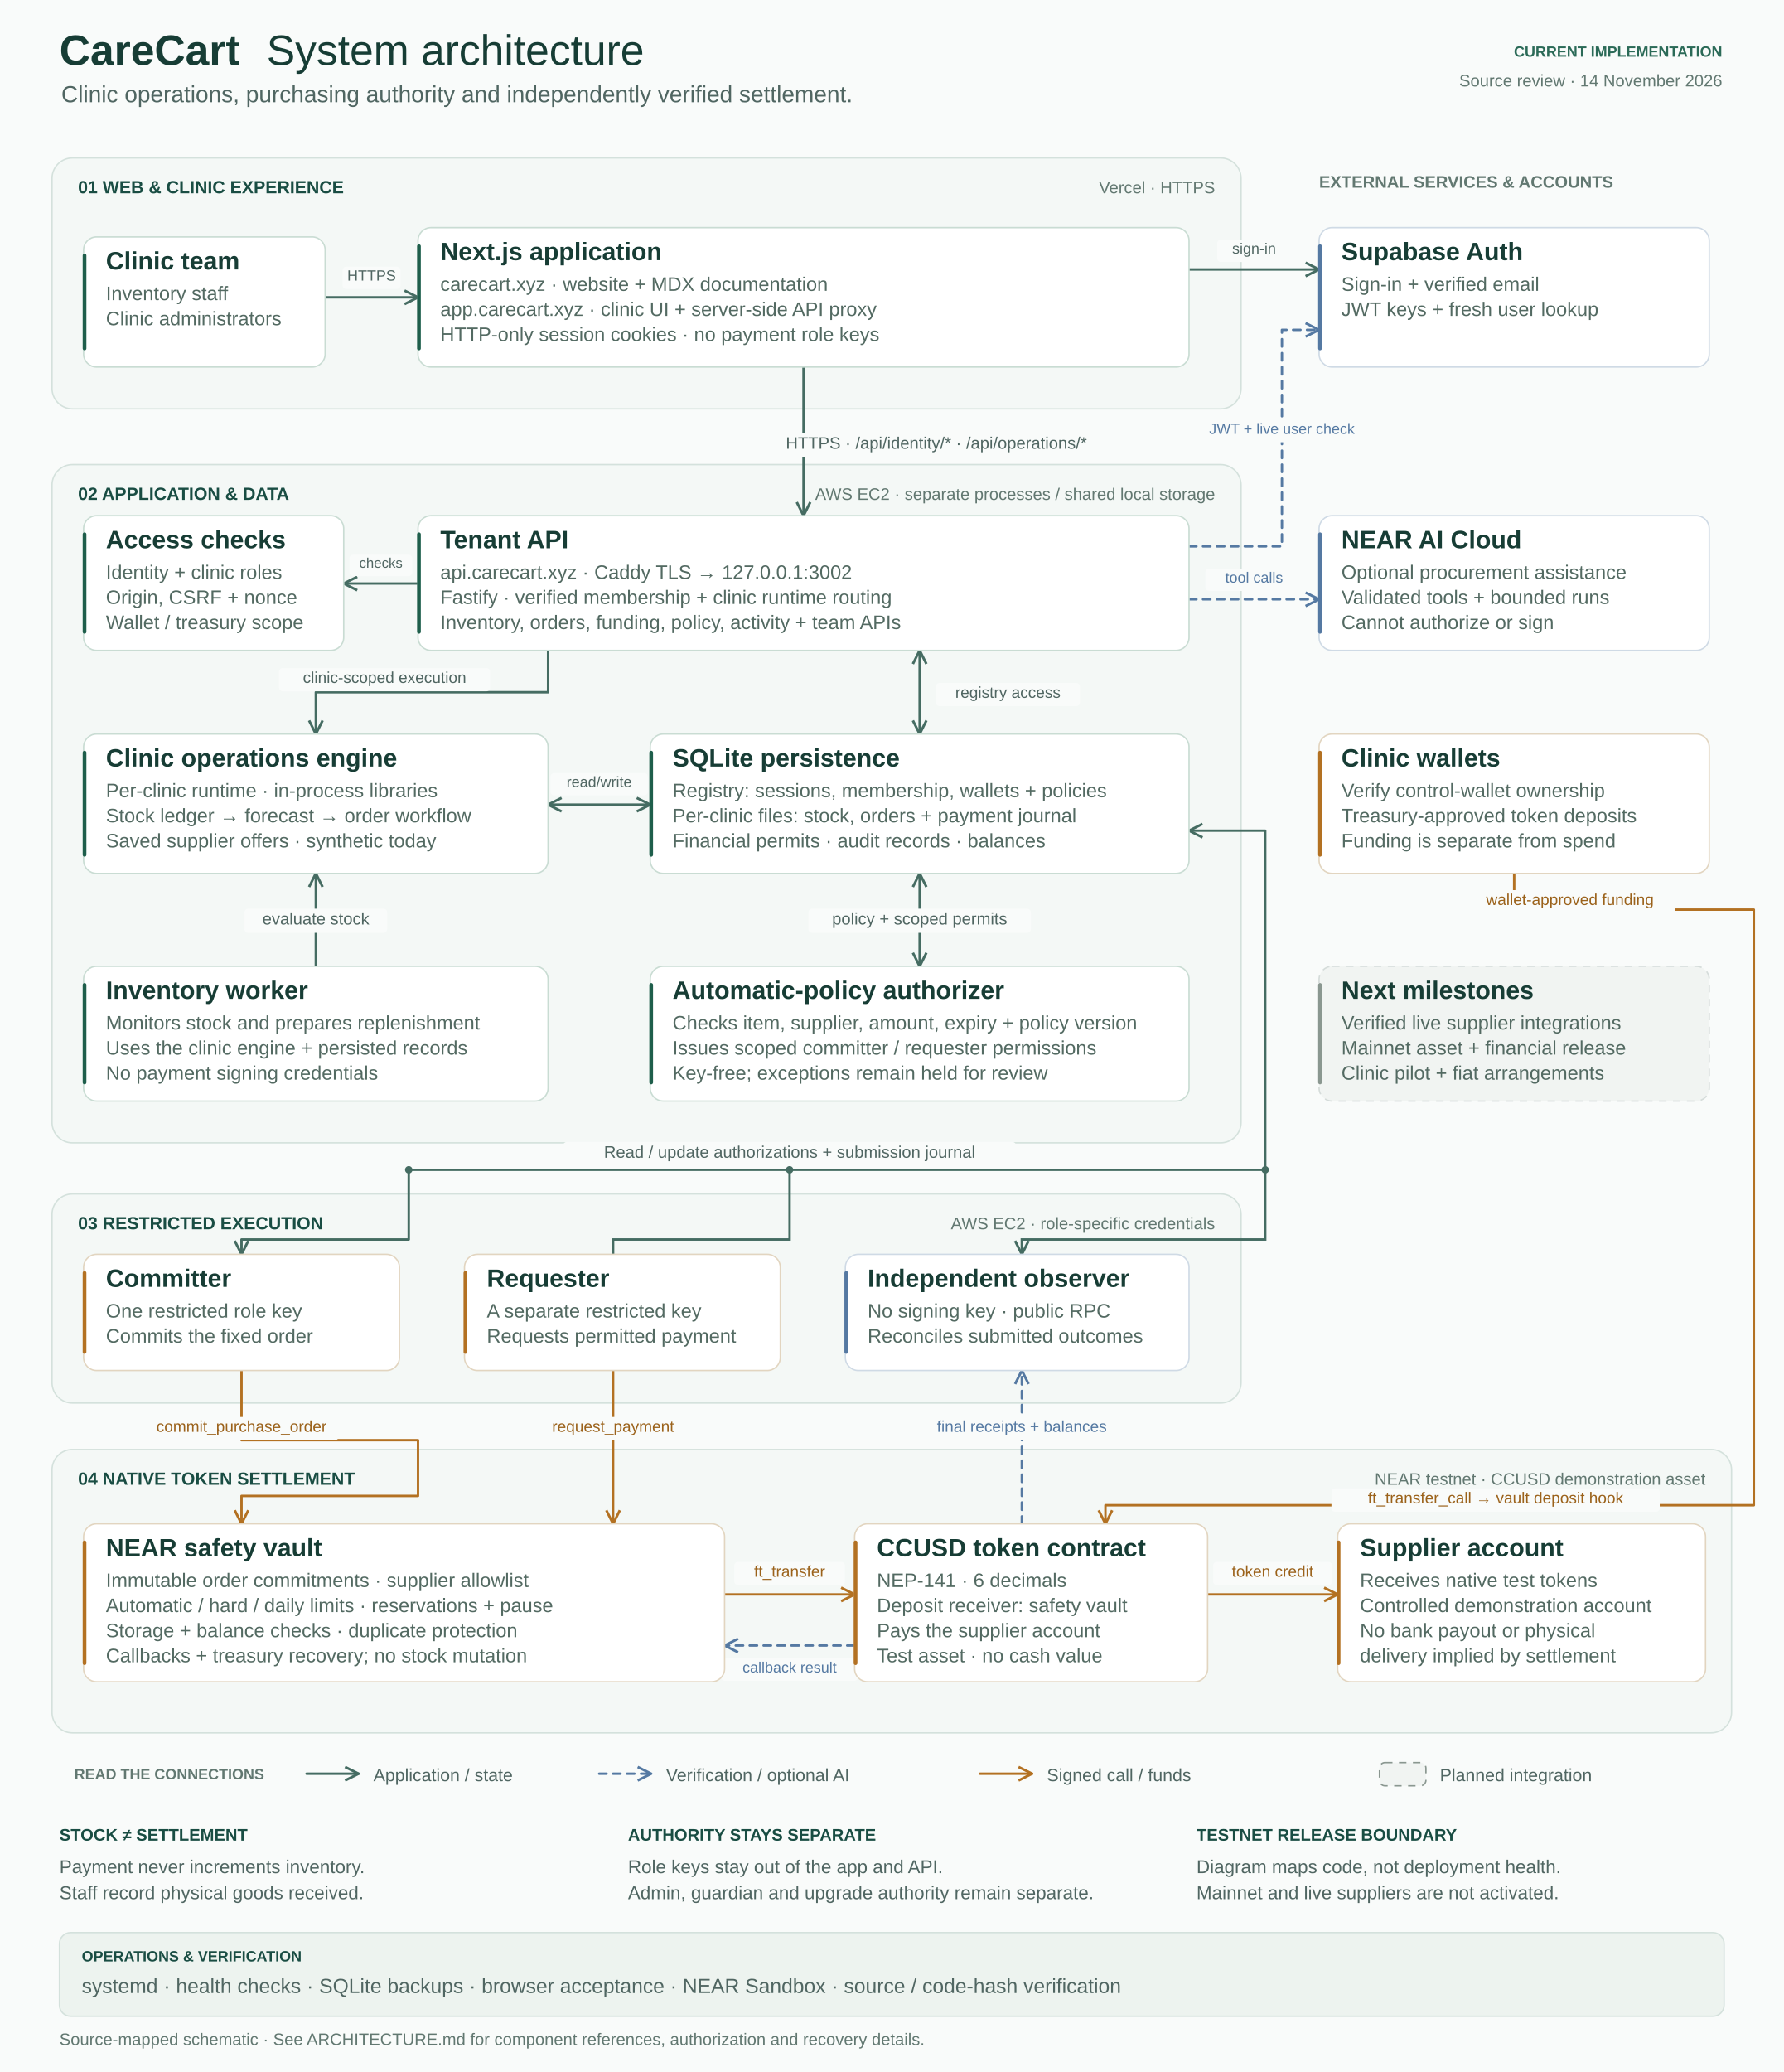
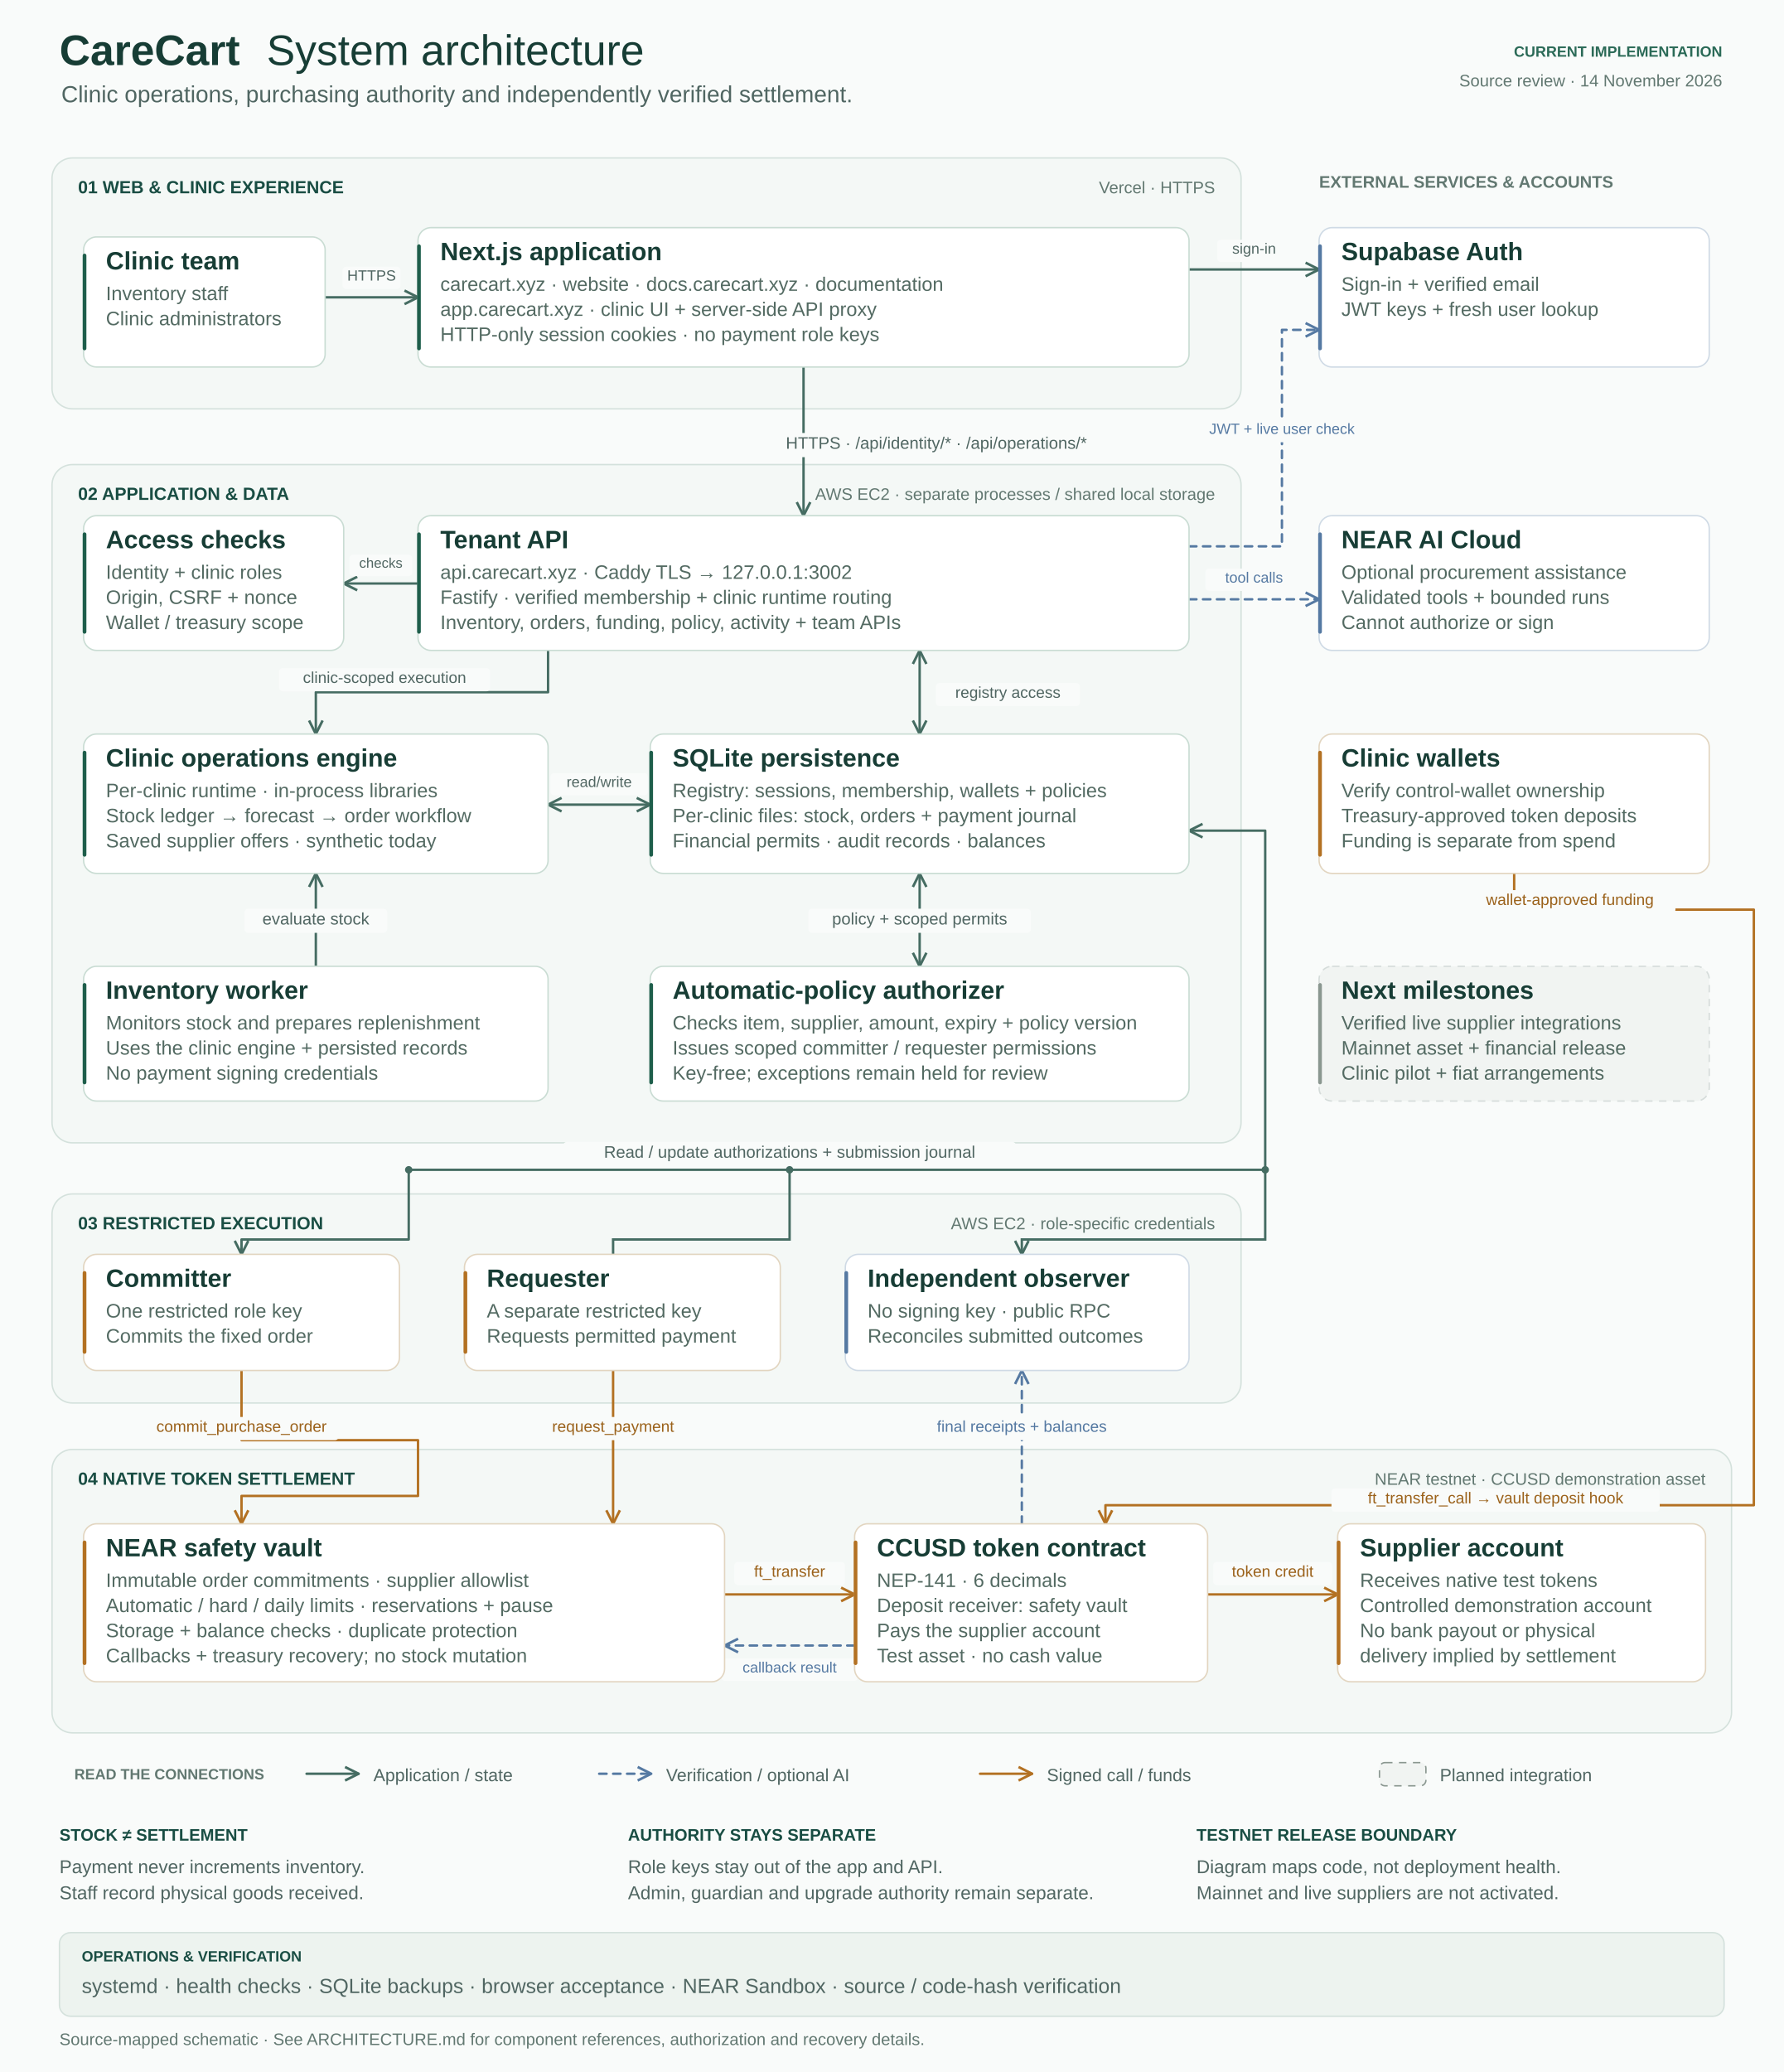
<svg xmlns="http://www.w3.org/2000/svg" width="1920" height="2230" viewBox="0 0 1920 2230" role="img" aria-labelledby="title description">
  <defs>
    <marker id="arrow" viewBox="0 0 10 10" refX="9" refY="5" markerWidth="7" markerHeight="7" orient="auto">
      <path d="M 1 1 L 9 5 L 1 9" fill="none" stroke="#456C62" stroke-width="1.5" stroke-linejoin="round" />
    </marker>
    <marker id="money" viewBox="0 0 10 10" refX="9" refY="5" markerWidth="7" markerHeight="7" orient="auto">
      <path d="M 1 1 L 9 5 L 1 9" fill="none" stroke="#B37122" stroke-width="1.5" stroke-linejoin="round" />
    </marker>
    <marker id="observe" viewBox="0 0 10 10" refX="9" refY="5" markerWidth="7" markerHeight="7" orient="auto">
      <path d="M 1 1 L 9 5 L 1 9" fill="none" stroke="#5579A2" stroke-width="1.5" stroke-linejoin="round" />
    </marker>
    <marker id="back" viewBox="0 0 10 10" refX="9" refY="5" markerWidth="7" markerHeight="7" orient="auto-start-reverse">
      <path d="M 1 1 L 9 5 L 1 9" fill="none" stroke="#456C62" stroke-width="1.5" stroke-linejoin="round" />
    </marker>
  </defs>
  <g font-family="Arial, Helvetica, sans-serif">
    <rect x="0" y="0" width="1920" height="2230" rx="0" fill="#F9FBFA" stroke="#F9FBFA" stroke-width="1.5" />
    <text x="64" y="70" font-size="46" font-weight="700" fill="#173D35" text-anchor="start">CareCart</text>
    <text x="287" y="70" font-size="46" font-weight="400" fill="#173D35" text-anchor="start">System architecture</text>
    <text x="66" y="110" font-size="25" font-weight="400" fill="#506662" text-anchor="start">Clinic operations, purchasing authority and independently verified settlement.</text>
    <text x="1854" y="61" font-size="16" font-weight="700" fill="#2B6A57" text-anchor="end">CURRENT IMPLEMENTATION</text>
    <text x="1854" y="93" font-size="18" font-weight="400" fill="#627871" text-anchor="end">Source review · 14 November 2026</text>
    <rect x="56" y="170" width="1280" height="270" rx="22" fill="#F4F8F6" stroke="#D4E1DC" stroke-width="1.5" />
    <text x="84" y="208" font-size="19" font-weight="700" fill="#194D43" text-anchor="start">01  WEB &amp; CLINIC EXPERIENCE</text>
    <text x="1308" y="208" font-size="18" font-weight="400" fill="#627871" text-anchor="end">Vercel · HTTPS</text>
    <rect x="56" y="500" width="1280" height="730" rx="22" fill="#F4F8F6" stroke="#D4E1DC" stroke-width="1.5" />
    <text x="84" y="538" font-size="19" font-weight="700" fill="#194D43" text-anchor="start">02  APPLICATION &amp; DATA</text>
    <text x="1308" y="538" font-size="18" font-weight="400" fill="#627871" text-anchor="end">AWS EC2 · separate processes / shared local storage</text>
    <rect x="56" y="1285" width="1280" height="225" rx="22" fill="#F4F8F6" stroke="#D4E1DC" stroke-width="1.5" />
    <text x="84" y="1323" font-size="19" font-weight="700" fill="#194D43" text-anchor="start">03  RESTRICTED EXECUTION</text>
    <text x="1308" y="1323" font-size="18" font-weight="400" fill="#627871" text-anchor="end">AWS EC2 · role-specific credentials</text>
    <rect x="56" y="1560" width="1808" height="305" rx="22" fill="#F4F8F6" stroke="#D4E1DC" stroke-width="1.5" />
    <text x="84" y="1598" font-size="19" font-weight="700" fill="#194D43" text-anchor="start">04  NATIVE TOKEN SETTLEMENT</text>
    <text x="1836" y="1598" font-size="18" font-weight="400" fill="#627871" text-anchor="end">NEAR testnet · CCUSD demonstration asset</text>
    <text x="1420" y="202" font-size="18" font-weight="700" fill="#627871" text-anchor="start">EXTERNAL SERVICES &amp; ACCOUNTS</text>
    <path d="M350 320 H450" fill="none" stroke="#456C62" stroke-width="2.6" stroke-linecap="round" stroke-linejoin="round" marker-end="url(#arrow)" />
    <rect x="368.8" y="287" width="62.4" height="24" rx="4" fill="#F9FBFA" />
    <text x="400" y="302" font-size="16" font-weight="500" fill="#506662" text-anchor="middle">HTTPS</text>
    <path d="M1280 290 H1420" fill="none" stroke="#456C62" stroke-width="2.6" stroke-linecap="round" stroke-linejoin="round" marker-end="url(#arrow)" />
    <rect x="1310.32" y="258" width="79.36" height="24" rx="4" fill="#F9FBFA" />
    <text x="1350" y="273" font-size="16" font-weight="500" fill="#506662" text-anchor="middle">sign-in</text>
    <path d="M865 395 V555" fill="none" stroke="#456C62" stroke-width="2.6" stroke-linecap="round" stroke-linejoin="round" marker-end="url(#arrow)" />
    <rect x="792.89" y="466" width="430.22" height="26" rx="4" fill="#F9FBFA" />
    <text x="1008" y="483" font-size="18" font-weight="500" fill="#506662" text-anchor="middle">HTTPS · /api/identity/* · /api/operations/*</text>
    <path d="M450 628 H370" fill="none" stroke="#456C62" stroke-width="2.6" stroke-linecap="round" stroke-linejoin="round" marker-end="url(#arrow)" />
    <rect x="376.15" y="597" width="67.7" height="23" rx="4" fill="#F9FBFA" />
    <text x="410" y="611" font-size="15" font-weight="500" fill="#506662" text-anchor="middle">checks</text>
    <path d="M1280 588 H1380 V355 H1420" fill="none" stroke="#5579A2" stroke-width="2.6" stroke-linecap="round" stroke-linejoin="round" marker-end="url(#observe)" stroke-dasharray="8 7" />
    <rect x="1280.96" y="452" width="198.08" height="24" rx="4" fill="#F9FBFA" />
    <text x="1380" y="467" font-size="16" font-weight="500" fill="#5579A2" text-anchor="middle">JWT + live user check</text>
    <path d="M1280 645 H1420" fill="none" stroke="#5579A2" stroke-width="2.6" stroke-linecap="round" stroke-linejoin="round" marker-end="url(#observe)" stroke-dasharray="8 7" />
    <rect x="1297.6" y="612" width="104.8" height="24" rx="4" fill="#F9FBFA" />
    <text x="1350" y="627" font-size="16" font-weight="500" fill="#5579A2" text-anchor="middle">tool calls</text>
    <path d="M590 700 V745 H340 V790" fill="none" stroke="#456C62" stroke-width="2.6" stroke-linecap="round" stroke-linejoin="round" marker-end="url(#arrow)" />
    <rect x="300.385" y="719" width="227.23" height="25" rx="4" fill="#F9FBFA" />
    <text x="414" y="735" font-size="17" font-weight="500" fill="#506662" text-anchor="middle">clinic-scoped execution</text>
    <path d="M990 700 V790" fill="none" stroke="#456C62" stroke-width="2.6" stroke-linecap="round" stroke-linejoin="round" marker-end="url(#arrow)" marker-start="url(#back)" />
    <rect x="1007.425" y="735" width="155.15" height="25" rx="4" fill="#F9FBFA" />
    <text x="1085" y="751" font-size="17" font-weight="500" fill="#506662" text-anchor="middle">registry access</text>
    <path d="M590 866 H700" fill="none" stroke="#456C62" stroke-width="2.6" stroke-linecap="round" stroke-linejoin="round" marker-end="url(#arrow)" marker-start="url(#back)" />
    <rect x="592.6" y="832" width="104.8" height="24" rx="4" fill="#F9FBFA" />
    <text x="645" y="847" font-size="16" font-weight="500" fill="#506662" text-anchor="middle">read/write</text>
    <path d="M340 1040 V940" fill="none" stroke="#456C62" stroke-width="2.6" stroke-linecap="round" stroke-linejoin="round" marker-end="url(#arrow)" />
    <rect x="263.22" y="978" width="153.56" height="26" rx="4" fill="#F9FBFA" />
    <text x="340" y="995" font-size="18" font-weight="500" fill="#506662" text-anchor="middle">evaluate stock</text>
    <path d="M990 1040 V940" fill="none" stroke="#456C62" stroke-width="2.6" stroke-linecap="round" stroke-linejoin="round" marker-end="url(#arrow)" marker-start="url(#back)" />
    <rect x="870.29" y="978" width="239.42" height="26" rx="4" fill="#F9FBFA" />
    <text x="990" y="995" font-size="18" font-weight="500" fill="#506662" text-anchor="middle">policy + scoped permits</text>
    <path d="M1280 894 H1362 V1259 H440 V1334 H260 V1350" fill="none" stroke="#456C62" stroke-width="2.6" stroke-linecap="round" stroke-linejoin="round" marker-end="url(#arrow)" marker-start="url(#back)" />
    <path d="M850 1259 V1334 H660 V1350 M1362 1259 V1334 H1100 V1350" fill="none" stroke="#456C62" stroke-width="2.6" marker-end="url(#arrow)" />
    <circle cx="440" cy="1259" r="4" fill="#456C62" />
    <circle cx="850" cy="1259" r="4" fill="#456C62" />
    <circle cx="1362" cy="1259" r="4" fill="#456C62" />
    <rect x="606.27" y="1229" width="487.46" height="26" rx="4" fill="#F9FBFA" />
    <text x="850" y="1246" font-size="18" font-weight="500" fill="#506662" text-anchor="middle">Read / update authorizations + submission journal</text>
    <path d="M260 1475 V1550 H450 V1610 H260 V1640" fill="none" stroke="#B37122" stroke-width="2.6" stroke-linecap="round" stroke-linejoin="round" marker-end="url(#money)" />
    <rect x="155.395" y="1525" width="209.21" height="25" rx="4" fill="#F9FBFA" />
    <text x="260" y="1541" font-size="17" font-weight="500" fill="#9B621B" text-anchor="middle">commit_purchase_order</text>
    <path d="M660 1475 V1640" fill="none" stroke="#B37122" stroke-width="2.6" stroke-linecap="round" stroke-linejoin="round" marker-end="url(#money)" />
    <rect x="582.425" y="1525" width="155.15" height="25" rx="4" fill="#F9FBFA" />
    <text x="660" y="1541" font-size="17" font-weight="500" fill="#9B621B" text-anchor="middle">request_payment</text>
    <path d="M1100 1640 V1475" fill="none" stroke="#5579A2" stroke-width="2.6" stroke-linecap="round" stroke-linejoin="round" marker-end="url(#observe)" stroke-dasharray="8 7" />
    <rect x="977.375" y="1525" width="245.25" height="25" rx="4" fill="#F9FBFA" />
    <text x="1100" y="1541" font-size="17" font-weight="500" fill="#5579A2" text-anchor="middle">final receipts + balances</text>
    <path d="M780 1716 H920" fill="none" stroke="#B37122" stroke-width="2.6" stroke-linecap="round" stroke-linejoin="round" marker-end="url(#money)" />
    <rect x="790.445" y="1681" width="119.11" height="25" rx="4" fill="#F9FBFA" />
    <text x="850" y="1697" font-size="17" font-weight="500" fill="#9B621B" text-anchor="middle">ft_transfer</text>
    <path d="M920 1771 H780" fill="none" stroke="#5579A2" stroke-width="2.6" stroke-linecap="round" stroke-linejoin="round" marker-end="url(#observe)" stroke-dasharray="8 7" />
    <rect x="776.4" y="1785" width="147.2" height="24" rx="4" fill="#F9FBFA" />
    <text x="850" y="1800" font-size="16" font-weight="500" fill="#5579A2" text-anchor="middle">callback result</text>
    <path d="M1300 1716 H1440" fill="none" stroke="#B37122" stroke-width="2.6" stroke-linecap="round" stroke-linejoin="round" marker-end="url(#money)" />
    <rect x="1305.94" y="1681" width="128.12" height="25" rx="4" fill="#F9FBFA" />
    <text x="1370" y="1697" font-size="17" font-weight="500" fill="#9B621B" text-anchor="middle">token credit</text>
    <path d="M1630 940 V979 H1888 V1620 H1190 V1640" fill="none" stroke="#B37122" stroke-width="2.6" stroke-linecap="round" stroke-linejoin="round" marker-end="url(#money)" />
    <rect x="1576.385" y="958" width="227.23" height="25" rx="4" fill="#F9FBFA" />
    <text x="1690" y="974" font-size="17" font-weight="500" fill="#9B621B" text-anchor="middle">wallet-approved funding</text>
    <rect x="1433.315" y="1602" width="353.37" height="25" rx="4" fill="#F9FBFA" />
    <text x="1610" y="1618" font-size="17" font-weight="500" fill="#9B621B" text-anchor="middle">ft_transfer_call → vault deposit hook</text>
    <a href="https://github.com/0xNana/carecart/blob/main/web/src/app/app/layout.tsx" target="_blank" aria-label="Clinic team source">
      <rect x="90" y="255" width="260" height="140" rx="14" fill="#FFFFFF" stroke="#C9DCD3" stroke-width="1.5" />
      <path d="M91 275V375" stroke="#1E5E4B" stroke-width="4" stroke-linecap="round" />
      <text x="114" y="290" font-size="27" font-weight="650" fill="#173D35" text-anchor="start">Clinic team</text>
      <text x="114" y="323" font-size="21" font-weight="400" fill="#536A62" text-anchor="start">Inventory staff</text>
      <text x="114" y="350" font-size="21" font-weight="400" fill="#536A62" text-anchor="start">Clinic administrators</text>
    </a>
    <a href="https://github.com/0xNana/carecart/blob/main/web/src/lib/identity-proxy.ts" target="_blank" aria-label="Next.js application source">
      <rect x="450" y="245" width="830" height="150" rx="14" fill="#FFFFFF" stroke="#C9DCD3" stroke-width="1.5" />
      <path d="M451 265V375" stroke="#1E5E4B" stroke-width="4" stroke-linecap="round" />
      <text x="474" y="280" font-size="27" font-weight="650" fill="#173D35" text-anchor="start">Next.js application</text>
-       <text x="474" y="313" font-size="21" font-weight="400" fill="#536A62" text-anchor="start">carecart.xyz · website + MDX documentation</text>
+       <text x="474" y="313" font-size="21" font-weight="400" fill="#536A62" text-anchor="start">carecart.xyz · website · docs.carecart.xyz · documentation</text>
      <text x="474" y="340" font-size="21" font-weight="400" fill="#536A62" text-anchor="start">app.carecart.xyz · clinic UI + server-side API proxy</text>
      <text x="474" y="367" font-size="21" font-weight="400" fill="#536A62" text-anchor="start">HTTP-only session cookies · no payment role keys</text>
    </a>
    <a href="https://github.com/0xNana/carecart/blob/main/backend/src/tenancy/identity.ts" target="_blank" aria-label="Supabase Auth source">
      <rect x="1420" y="245" width="420" height="150" rx="14" fill="#FFFFFF" stroke="#CFDAE5" stroke-width="1.5" />
      <path d="M1421 265V375" stroke="#5579A2" stroke-width="4" stroke-linecap="round" />
      <text x="1444" y="280" font-size="27" font-weight="650" fill="#173D35" text-anchor="start">Supabase Auth</text>
      <text x="1444" y="313" font-size="21" font-weight="400" fill="#536A62" text-anchor="start">Sign-in + verified email</text>
      <text x="1444" y="340" font-size="21" font-weight="400" fill="#536A62" text-anchor="start">JWT keys + fresh user lookup</text>
    </a>
    <a href="https://github.com/0xNana/carecart/blob/main/backend/src/tenancy/api.ts" target="_blank" aria-label="Access checks source">
      <rect x="90" y="555" width="280" height="145" rx="14" fill="#FFFFFF" stroke="#C9DCD3" stroke-width="1.5" />
      <path d="M91 575V680" stroke="#1E5E4B" stroke-width="4" stroke-linecap="round" />
      <text x="114" y="590" font-size="27" font-weight="650" fill="#173D35" text-anchor="start">Access checks</text>
      <text x="114" y="623" font-size="21" font-weight="400" fill="#536A62" text-anchor="start">Identity + clinic roles</text>
      <text x="114" y="650" font-size="21" font-weight="400" fill="#536A62" text-anchor="start">Origin, CSRF + nonce</text>
      <text x="114" y="677" font-size="21" font-weight="400" fill="#536A62" text-anchor="start">Wallet / treasury scope</text>
    </a>
    <a href="https://github.com/0xNana/carecart/blob/main/backend/src/tenancy/server.ts" target="_blank" aria-label="Tenant API source">
      <rect x="450" y="555" width="830" height="145" rx="14" fill="#FFFFFF" stroke="#C9DCD3" stroke-width="1.5" />
      <path d="M451 575V680" stroke="#1E5E4B" stroke-width="4" stroke-linecap="round" />
      <text x="474" y="590" font-size="27" font-weight="650" fill="#173D35" text-anchor="start">Tenant API</text>
      <text x="474" y="623" font-size="21" font-weight="400" fill="#536A62" text-anchor="start">api.carecart.xyz · Caddy TLS → 127.0.0.1:3002</text>
      <text x="474" y="650" font-size="21" font-weight="400" fill="#536A62" text-anchor="start">Fastify · verified membership + clinic runtime routing</text>
      <text x="474" y="677" font-size="21" font-weight="400" fill="#536A62" text-anchor="start">Inventory, orders, funding, policy, activity + team APIs</text>
    </a>
    <a href="https://github.com/0xNana/carecart/blob/main/backend/src/operations/runs.ts" target="_blank" aria-label="NEAR AI Cloud source">
      <rect x="1420" y="555" width="420" height="145" rx="14" fill="#FFFFFF" stroke="#CFDAE5" stroke-width="1.5" />
      <path d="M1421 575V680" stroke="#5579A2" stroke-width="4" stroke-linecap="round" />
      <text x="1444" y="590" font-size="27" font-weight="650" fill="#173D35" text-anchor="start">NEAR AI Cloud</text>
      <text x="1444" y="623" font-size="21" font-weight="400" fill="#536A62" text-anchor="start">Optional procurement assistance</text>
      <text x="1444" y="650" font-size="21" font-weight="400" fill="#536A62" text-anchor="start">Validated tools + bounded runs</text>
      <text x="1444" y="677" font-size="21" font-weight="400" fill="#536A62" text-anchor="start">Cannot authorize or sign</text>
    </a>
    <a href="https://github.com/0xNana/carecart/blob/main/backend/src/tenancy/runtime.ts" target="_blank" aria-label="Clinic operations engine source">
      <rect x="90" y="790" width="500" height="150" rx="14" fill="#FFFFFF" stroke="#C9DCD3" stroke-width="1.5" />
      <path d="M91 810V920" stroke="#1E5E4B" stroke-width="4" stroke-linecap="round" />
      <text x="114" y="825" font-size="27" font-weight="650" fill="#173D35" text-anchor="start">Clinic operations engine</text>
      <text x="114" y="858" font-size="21" font-weight="400" fill="#536A62" text-anchor="start">Per-clinic runtime · in-process libraries</text>
      <text x="114" y="885" font-size="21" font-weight="400" fill="#536A62" text-anchor="start">Stock ledger → forecast → order workflow</text>
      <text x="114" y="912" font-size="21" font-weight="400" fill="#536A62" text-anchor="start">Saved supplier offers · synthetic today</text>
    </a>
    <a href="https://github.com/0xNana/carecart/blob/main/backend/src/inventory/local.ts" target="_blank" aria-label="SQLite persistence source">
      <rect x="700" y="790" width="580" height="150" rx="14" fill="#FFFFFF" stroke="#C9DCD3" stroke-width="1.5" />
      <path d="M701 810V920" stroke="#1E5E4B" stroke-width="4" stroke-linecap="round" />
      <text x="724" y="825" font-size="27" font-weight="650" fill="#173D35" text-anchor="start">SQLite persistence</text>
      <text x="724" y="858" font-size="21" font-weight="400" fill="#536A62" text-anchor="start">Registry: sessions, membership, wallets + policies</text>
      <text x="724" y="885" font-size="21" font-weight="400" fill="#536A62" text-anchor="start">Per-clinic files: stock, orders + payment journal</text>
      <text x="724" y="912" font-size="21" font-weight="400" fill="#536A62" text-anchor="start">Financial permits · audit records · balances</text>
    </a>
    <a href="https://github.com/0xNana/carecart/blob/main/web/src/components/payment-account-panel.tsx" target="_blank" aria-label="Clinic wallets source">
      <rect x="1420" y="790" width="420" height="150" rx="14" fill="#FFFFFF" stroke="#E2D5C0" stroke-width="1.5" />
      <path d="M1421 810V920" stroke="#B37122" stroke-width="4" stroke-linecap="round" />
      <text x="1444" y="825" font-size="27" font-weight="650" fill="#173D35" text-anchor="start">Clinic wallets</text>
      <text x="1444" y="858" font-size="21" font-weight="400" fill="#536A62" text-anchor="start">Verify control-wallet ownership</text>
      <text x="1444" y="885" font-size="21" font-weight="400" fill="#536A62" text-anchor="start">Treasury-approved token deposits</text>
      <text x="1444" y="912" font-size="21" font-weight="400" fill="#536A62" text-anchor="start">Funding is separate from spend</text>
    </a>
    <a href="https://github.com/0xNana/carecart/blob/main/backend/src/tenancy/worker.ts" target="_blank" aria-label="Inventory worker source">
      <rect x="90" y="1040" width="500" height="145" rx="14" fill="#FFFFFF" stroke="#C9DCD3" stroke-width="1.5" />
      <path d="M91 1060V1165" stroke="#1E5E4B" stroke-width="4" stroke-linecap="round" />
      <text x="114" y="1075" font-size="27" font-weight="650" fill="#173D35" text-anchor="start">Inventory worker</text>
      <text x="114" y="1108" font-size="21" font-weight="400" fill="#536A62" text-anchor="start">Monitors stock and prepares replenishment</text>
      <text x="114" y="1135" font-size="21" font-weight="400" fill="#536A62" text-anchor="start">Uses the clinic engine + persisted records</text>
      <text x="114" y="1162" font-size="21" font-weight="400" fill="#536A62" text-anchor="start">No payment signing credentials</text>
    </a>
    <a href="https://github.com/0xNana/carecart/blob/main/backend/src/ops/tenant-financial.ts" target="_blank" aria-label="Automatic-policy authorizer source">
      <rect x="700" y="1040" width="580" height="145" rx="14" fill="#FFFFFF" stroke="#C9DCD3" stroke-width="1.5" />
      <path d="M701 1060V1165" stroke="#1E5E4B" stroke-width="4" stroke-linecap="round" />
      <text x="724" y="1075" font-size="27" font-weight="650" fill="#173D35" text-anchor="start">Automatic-policy authorizer</text>
      <text x="724" y="1108" font-size="21" font-weight="400" fill="#536A62" text-anchor="start">Checks item, supplier, amount, expiry + policy version</text>
      <text x="724" y="1135" font-size="21" font-weight="400" fill="#536A62" text-anchor="start">Issues scoped committer / requester permissions</text>
      <text x="724" y="1162" font-size="21" font-weight="400" fill="#536A62" text-anchor="start">Key-free; exceptions remain held for review</text>
    </a>
-     <a href="https://github.com/0xNana/carecart/blob/main/web/content/docs/product-roadmap.mdx" target="_blank" aria-label="Next milestones source">
+     <a href="https://github.com/0xNana/carecart/blob/main/docs/product-roadmap.mdx" target="_blank" aria-label="Next milestones source">
      <rect x="1420" y="1040" width="420" height="145" rx="14" fill="#F1F4F2" stroke="#D5DCDA" stroke-width="1.5" stroke-dasharray="8 7" />
      <path d="M1421 1060V1165" stroke="#8A9790" stroke-width="4" stroke-linecap="round" />
      <text x="1444" y="1075" font-size="27" font-weight="650" fill="#173D35" text-anchor="start">Next milestones</text>
      <text x="1444" y="1108" font-size="21" font-weight="400" fill="#536A62" text-anchor="start">Verified live supplier integrations</text>
      <text x="1444" y="1135" font-size="21" font-weight="400" fill="#536A62" text-anchor="start">Mainnet asset + financial release</text>
      <text x="1444" y="1162" font-size="21" font-weight="400" fill="#536A62" text-anchor="start">Clinic pilot + fiat arrangements</text>
    </a>
    <a href="https://github.com/0xNana/carecart/blob/main/backend/src/ops/testnet-payment-worker.ts" target="_blank" aria-label="Committer source">
      <rect x="90" y="1350" width="340" height="125" rx="14" fill="#FFFFFF" stroke="#E2D5C0" stroke-width="1.5" />
      <path d="M91 1370V1455" stroke="#B37122" stroke-width="4" stroke-linecap="round" />
      <text x="114" y="1385" font-size="27" font-weight="650" fill="#173D35" text-anchor="start">Committer</text>
      <text x="114" y="1418" font-size="21" font-weight="400" fill="#536A62" text-anchor="start">One restricted role key</text>
      <text x="114" y="1445" font-size="21" font-weight="400" fill="#536A62" text-anchor="start">Commits the fixed order</text>
    </a>
    <a href="https://github.com/0xNana/carecart/blob/main/backend/src/ops/testnet-payment-worker.ts" target="_blank" aria-label="Requester source">
      <rect x="500" y="1350" width="340" height="125" rx="14" fill="#FFFFFF" stroke="#E2D5C0" stroke-width="1.5" />
      <path d="M501 1370V1455" stroke="#B37122" stroke-width="4" stroke-linecap="round" />
      <text x="524" y="1385" font-size="27" font-weight="650" fill="#173D35" text-anchor="start">Requester</text>
      <text x="524" y="1418" font-size="21" font-weight="400" fill="#536A62" text-anchor="start">A separate restricted key</text>
      <text x="524" y="1445" font-size="21" font-weight="400" fill="#536A62" text-anchor="start">Requests permitted payment</text>
    </a>
    <a href="https://github.com/0xNana/carecart/blob/main/backend/src/ops/testnet-payment-worker.ts" target="_blank" aria-label="Independent observer source">
      <rect x="910" y="1350" width="370" height="125" rx="14" fill="#FFFFFF" stroke="#CFDAE5" stroke-width="1.5" />
      <path d="M911 1370V1455" stroke="#5579A2" stroke-width="4" stroke-linecap="round" />
      <text x="934" y="1385" font-size="27" font-weight="650" fill="#173D35" text-anchor="start">Independent observer</text>
      <text x="934" y="1418" font-size="21" font-weight="400" fill="#536A62" text-anchor="start">No signing key · public RPC</text>
      <text x="934" y="1445" font-size="21" font-weight="400" fill="#536A62" text-anchor="start">Reconciles submitted outcomes</text>
    </a>
    <a href="https://github.com/0xNana/carecart/blob/main/contracts/carecart-safety-vault/src/lib.rs" target="_blank" aria-label="NEAR safety vault source">
      <rect x="90" y="1640" width="690" height="170" rx="14" fill="#FFFFFF" stroke="#E2D5C0" stroke-width="1.5" />
      <path d="M91 1660V1790" stroke="#B37122" stroke-width="4" stroke-linecap="round" />
      <text x="114" y="1675" font-size="27" font-weight="650" fill="#173D35" text-anchor="start">NEAR safety vault</text>
      <text x="114" y="1708" font-size="21" font-weight="400" fill="#536A62" text-anchor="start">Immutable order commitments · supplier allowlist</text>
      <text x="114" y="1735" font-size="21" font-weight="400" fill="#536A62" text-anchor="start">Automatic / hard / daily limits · reservations + pause</text>
      <text x="114" y="1762" font-size="21" font-weight="400" fill="#536A62" text-anchor="start">Storage + balance checks · duplicate protection</text>
      <text x="114" y="1789" font-size="21" font-weight="400" fill="#536A62" text-anchor="start">Callbacks + treasury recovery; no stock mutation</text>
    </a>
    <a href="https://github.com/0xNana/carecart/blob/main/contracts/test-ft/src/lib.rs" target="_blank" aria-label="CCUSD token contract source">
      <rect x="920" y="1640" width="380" height="170" rx="14" fill="#FFFFFF" stroke="#E2D5C0" stroke-width="1.5" />
      <path d="M921 1660V1790" stroke="#B37122" stroke-width="4" stroke-linecap="round" />
      <text x="944" y="1675" font-size="27" font-weight="650" fill="#173D35" text-anchor="start">CCUSD token contract</text>
      <text x="944" y="1708" font-size="21" font-weight="400" fill="#536A62" text-anchor="start">NEP-141 · 6 decimals</text>
      <text x="944" y="1735" font-size="21" font-weight="400" fill="#536A62" text-anchor="start">Deposit receiver: safety vault</text>
      <text x="944" y="1762" font-size="21" font-weight="400" fill="#536A62" text-anchor="start">Pays the supplier account</text>
      <text x="944" y="1789" font-size="21" font-weight="400" fill="#536A62" text-anchor="start">Test asset · no cash value</text>
    </a>
-     <a href="https://github.com/0xNana/carecart/blob/main/docs/evidence/testnet/autonomous-payment.json" target="_blank" aria-label="Supplier account source">
+     <a href="https://github.com/0xNana/carecart/blob/main/evidence/testnet/autonomous-payment.json" target="_blank" aria-label="Supplier account source">
      <rect x="1440" y="1640" width="396" height="170" rx="14" fill="#FFFFFF" stroke="#E2D5C0" stroke-width="1.5" />
      <path d="M1441 1660V1790" stroke="#B37122" stroke-width="4" stroke-linecap="round" />
      <text x="1464" y="1675" font-size="27" font-weight="650" fill="#173D35" text-anchor="start">Supplier account</text>
      <text x="1464" y="1708" font-size="21" font-weight="400" fill="#536A62" text-anchor="start">Receives native test tokens</text>
      <text x="1464" y="1735" font-size="21" font-weight="400" fill="#536A62" text-anchor="start">Controlled demonstration account</text>
      <text x="1464" y="1762" font-size="21" font-weight="400" fill="#536A62" text-anchor="start">No bank payout or physical</text>
      <text x="1464" y="1789" font-size="21" font-weight="400" fill="#536A62" text-anchor="start">delivery implied by settlement</text>
    </a>
    <text x="80" y="1915" font-size="16" font-weight="700" fill="#627871" text-anchor="start">READ THE CONNECTIONS</text>
    <path d="M330 1909 H386" fill="none" stroke="#456C62" stroke-width="2.6" stroke-linecap="round" stroke-linejoin="round" marker-end="url(#arrow)" />
    <text x="402" y="1917" font-size="19" font-weight="400" fill="#506662" text-anchor="start">Application / state</text>
    <path d="M645 1909 H701" fill="none" stroke="#5579A2" stroke-width="2.6" stroke-linecap="round" stroke-linejoin="round" marker-end="url(#observe)" stroke-dasharray="8 7" />
    <text x="717" y="1917" font-size="19" font-weight="400" fill="#506662" text-anchor="start">Verification / optional AI</text>
    <path d="M1055 1909 H1111" fill="none" stroke="#B37122" stroke-width="2.6" stroke-linecap="round" stroke-linejoin="round" marker-end="url(#money)" />
    <text x="1127" y="1917" font-size="19" font-weight="400" fill="#506662" text-anchor="start">Signed call / funds</text>
    <rect x="1485" y="1897" width="50" height="25" rx="6" fill="#F1F4F2" stroke="#8A9790" stroke-width="1.5" stroke-dasharray="8 7" />
    <text x="1550" y="1917" font-size="19" font-weight="400" fill="#506662" text-anchor="start">Planned integration</text>
    <text x="64" y="1981" font-size="18" font-weight="700" fill="#194D43" text-anchor="start">STOCK ≠ SETTLEMENT</text>
    <text x="64" y="2016" font-size="20" font-weight="400" fill="#506662" text-anchor="start">Payment never increments inventory.</text>
    <text x="64" y="2044" font-size="20" font-weight="400" fill="#506662" text-anchor="start">Staff record physical goods received.</text>
    <text x="676" y="1981" font-size="18" font-weight="700" fill="#194D43" text-anchor="start">AUTHORITY STAYS SEPARATE</text>
    <text x="676" y="2016" font-size="20" font-weight="400" fill="#506662" text-anchor="start">Role keys stay out of the app and API.</text>
    <text x="676" y="2044" font-size="20" font-weight="400" fill="#506662" text-anchor="start">Admin, guardian and upgrade authority remain separate.</text>
    <text x="1288" y="1981" font-size="18" font-weight="700" fill="#194D43" text-anchor="start">TESTNET RELEASE BOUNDARY</text>
    <text x="1288" y="2016" font-size="20" font-weight="400" fill="#506662" text-anchor="start">Diagram maps code, not deployment health.</text>
    <text x="1288" y="2044" font-size="20" font-weight="400" fill="#506662" text-anchor="start">Mainnet and live suppliers are not activated.</text>
    <rect x="64" y="2080" width="1792" height="90" rx="12" fill="#EDF3EF" stroke="#D4E1DC" stroke-width="1.5" />
    <text x="88" y="2111" font-size="16" font-weight="700" fill="#194D43" text-anchor="start">OPERATIONS &amp; VERIFICATION</text>
    <text x="88" y="2145" font-size="22" font-weight="400" fill="#506662" text-anchor="start">systemd · health checks · SQLite backups · browser acceptance · NEAR Sandbox · source / code-hash verification</text>
    <text x="64" y="2201" font-size="18" font-weight="400" fill="#627871" text-anchor="start">Source-mapped schematic · See ARCHITECTURE.md for component references, authorization and recovery details.</text>
  </g>
</svg>
